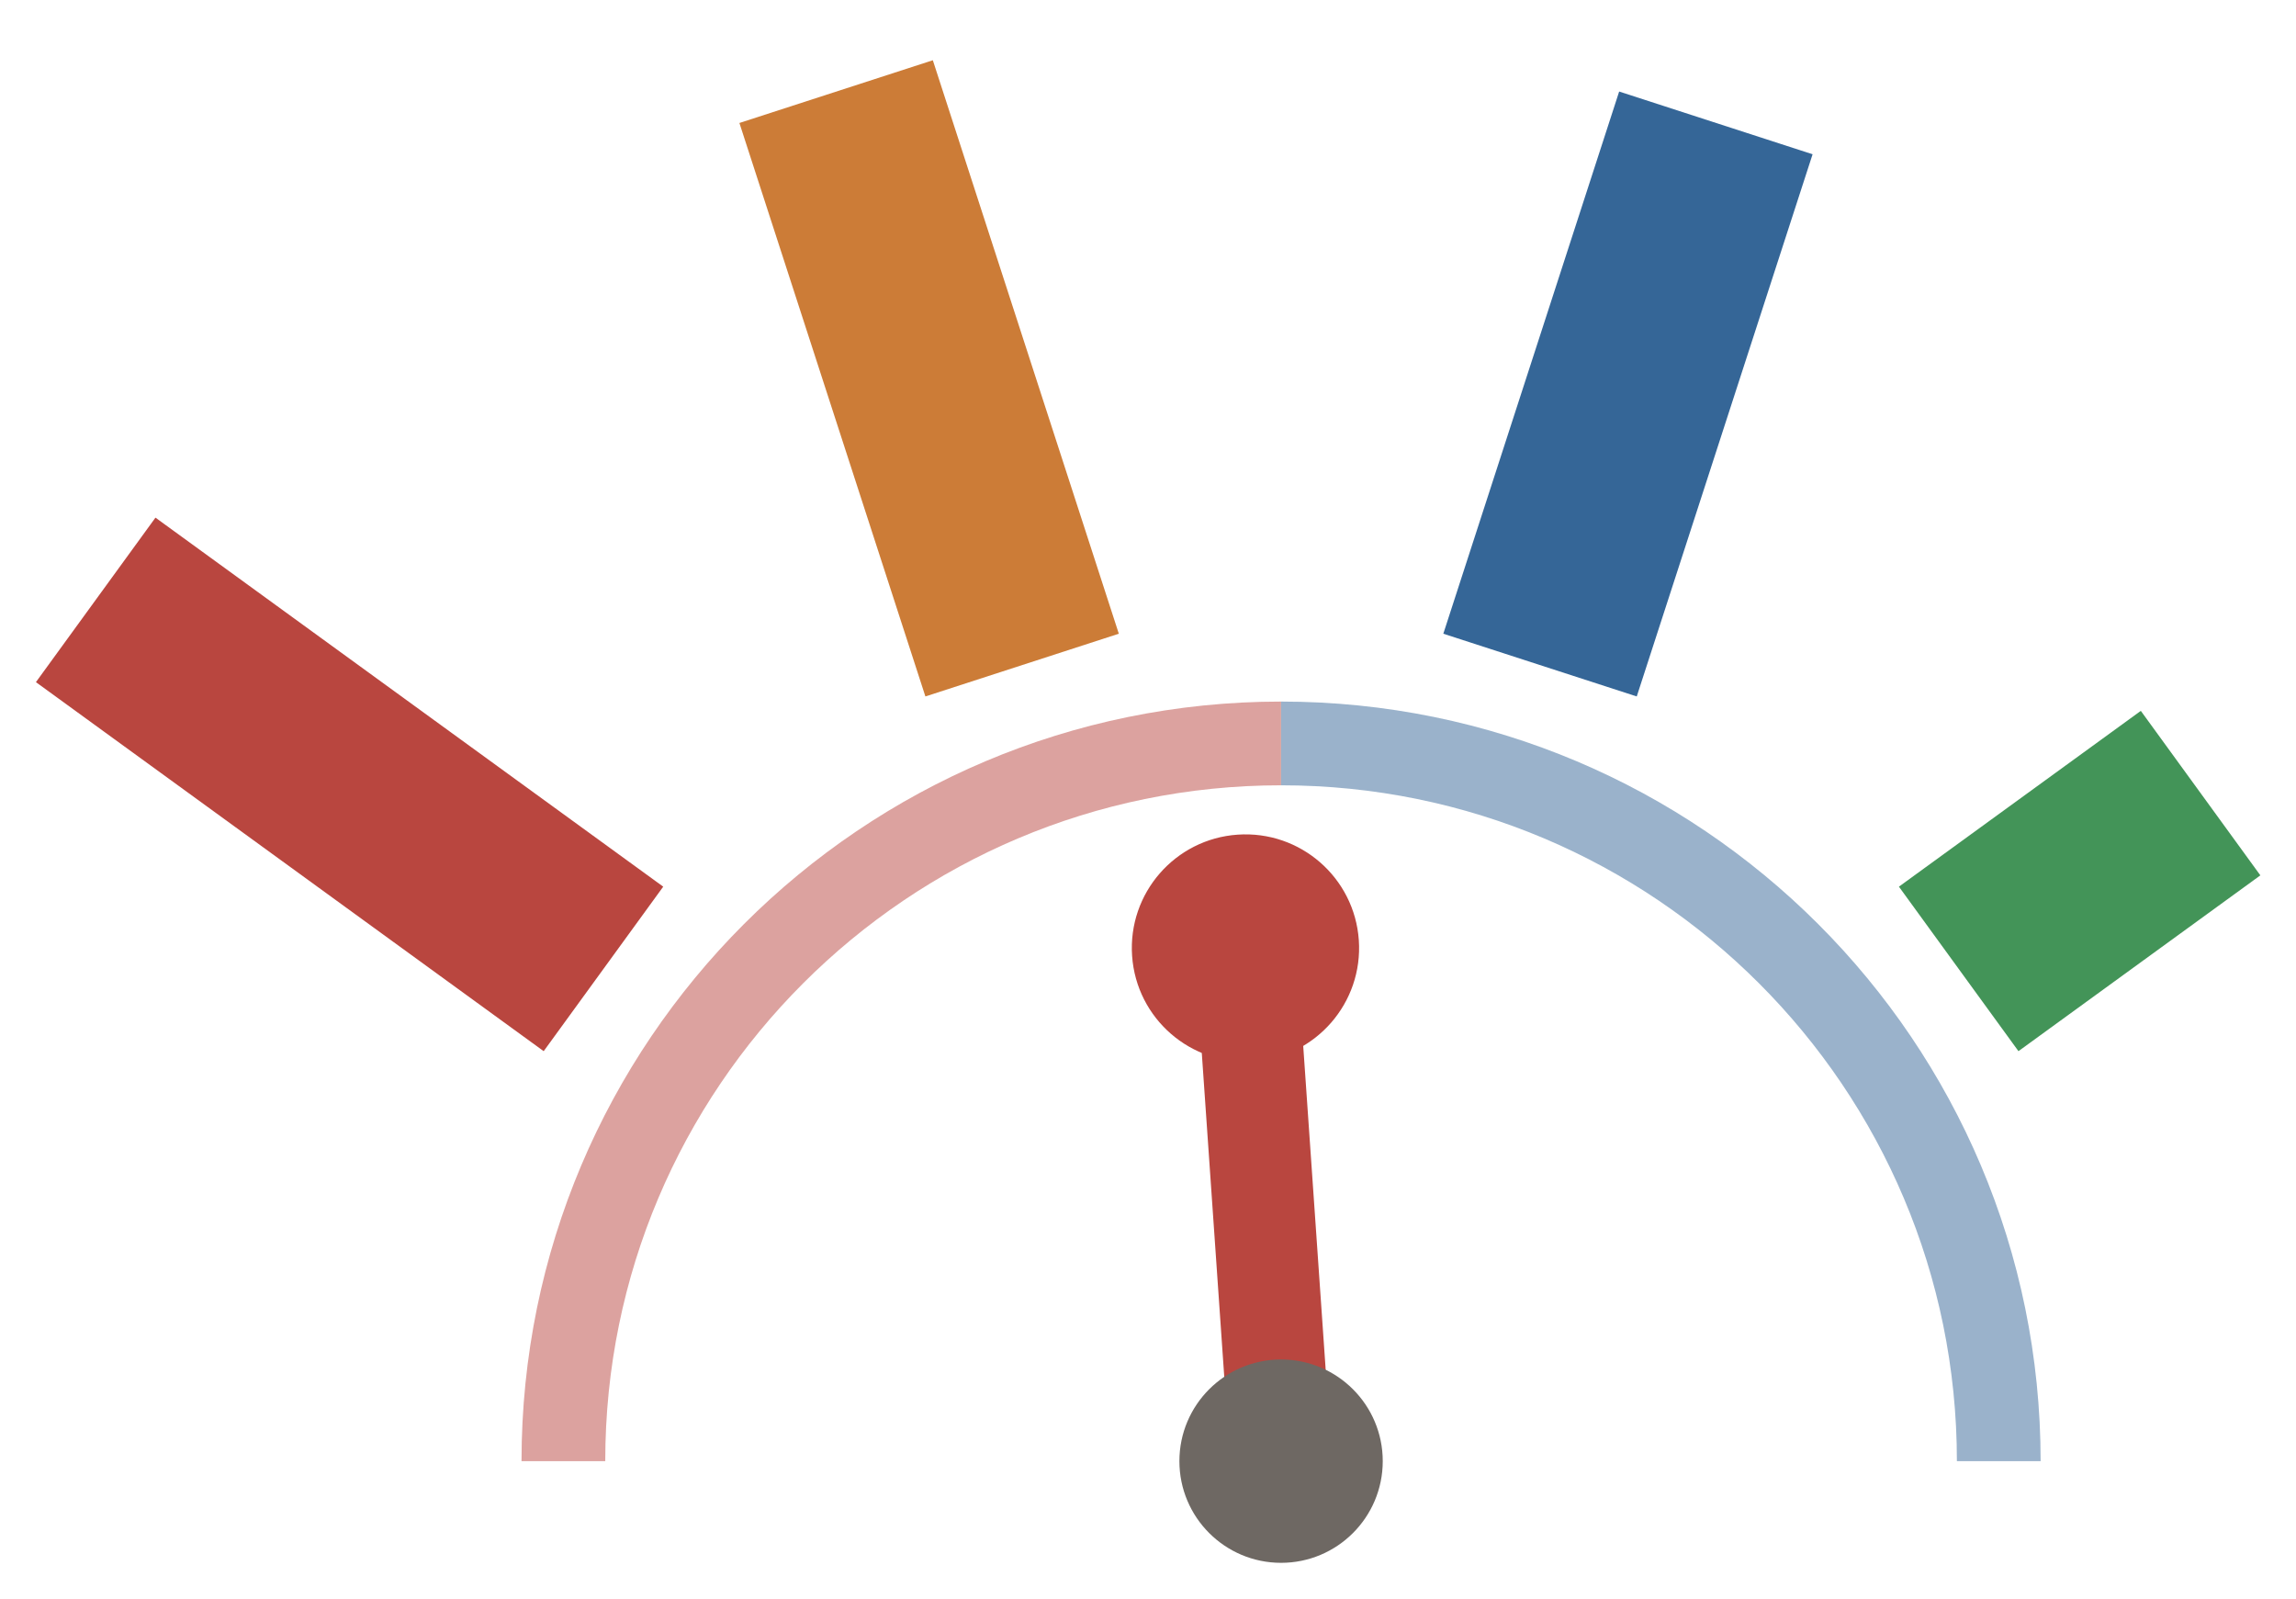
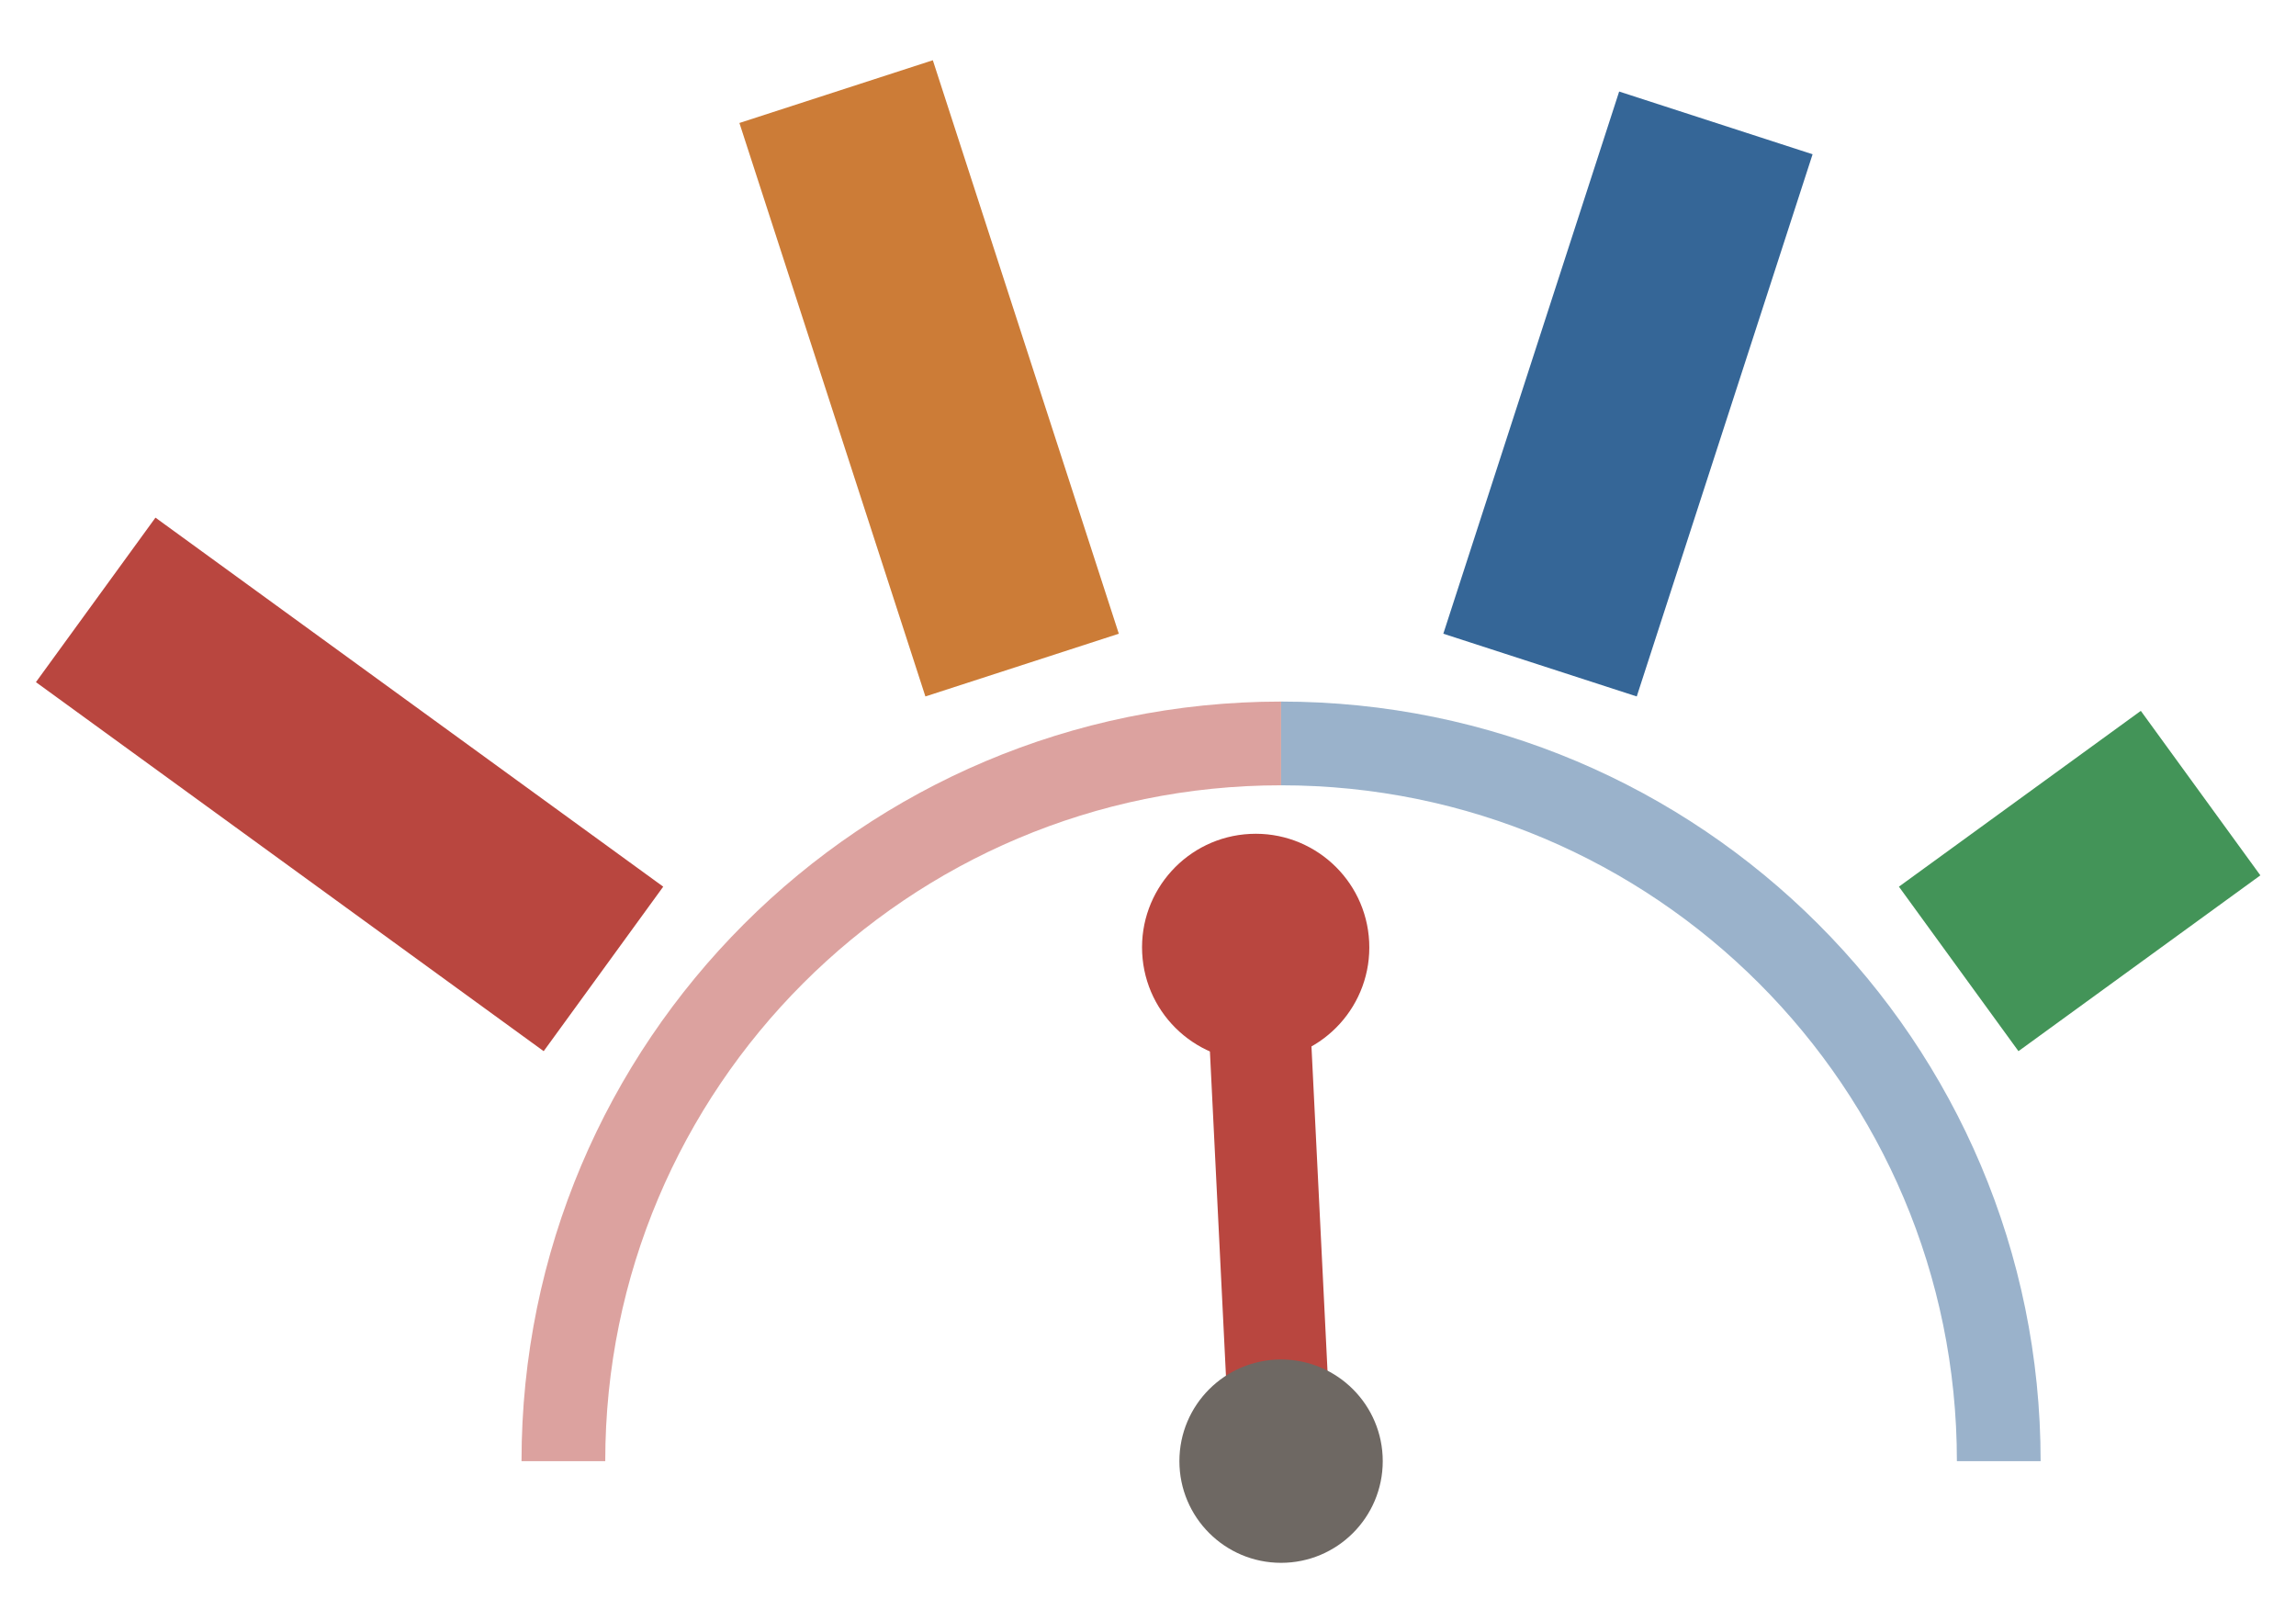
<svg xmlns="http://www.w3.org/2000/svg" viewBox="0.58 0.07 38.39 26.73">
  <path d="M 10 24.5 A 12 12 0 0 1 22 12.5" fill="none" stroke="#b9463f" stroke-width="1.4" opacity="0.5" />
  <path d="M 22 12.5 A 12 12 0 0 1 34 24.5" fill="none" stroke="#356697" stroke-width="1.4" opacity="0.5" />
  <line x1="10.67" y1="16.27" x2="2.18" y2="10.1" stroke="#b9463f" stroke-width="3.4" stroke-linecap="butt" stroke-dasharray="10.5 10.5" />
  <line x1="17.67" y1="11.19" x2="14.43" y2="1.2" stroke="#cc7c37" stroke-width="3.4" stroke-linecap="butt" stroke-dasharray="10.08 10.5" />
  <line x1="26.33" y1="11.19" x2="29.57" y2="1.2" stroke="#356697" stroke-width="3.4" stroke-linecap="butt" stroke-dasharray="9.53 10.5" />
  <line x1="33.33" y1="16.27" x2="41.82" y2="10.1" stroke="#439458" stroke-width="3.4" stroke-linecap="butt" stroke-dasharray="5 10.5" />
  <g transform="translate(22, 24.5)">
-     <g transform="rotate(-3.97)">
+     <g transform="rotate(-2.83)">
      <line x1="0" y1="0" x2="0" y2="-8.6" stroke="#b9463f" stroke-width="1.7" stroke-linecap="round" />
      <circle cx="0" cy="-8.6" r="1.9" fill="#b9463f" />
    </g>
  </g>
  <circle cx="22" cy="24.5" r="1.7" fill="#6e6863" />
</svg>
